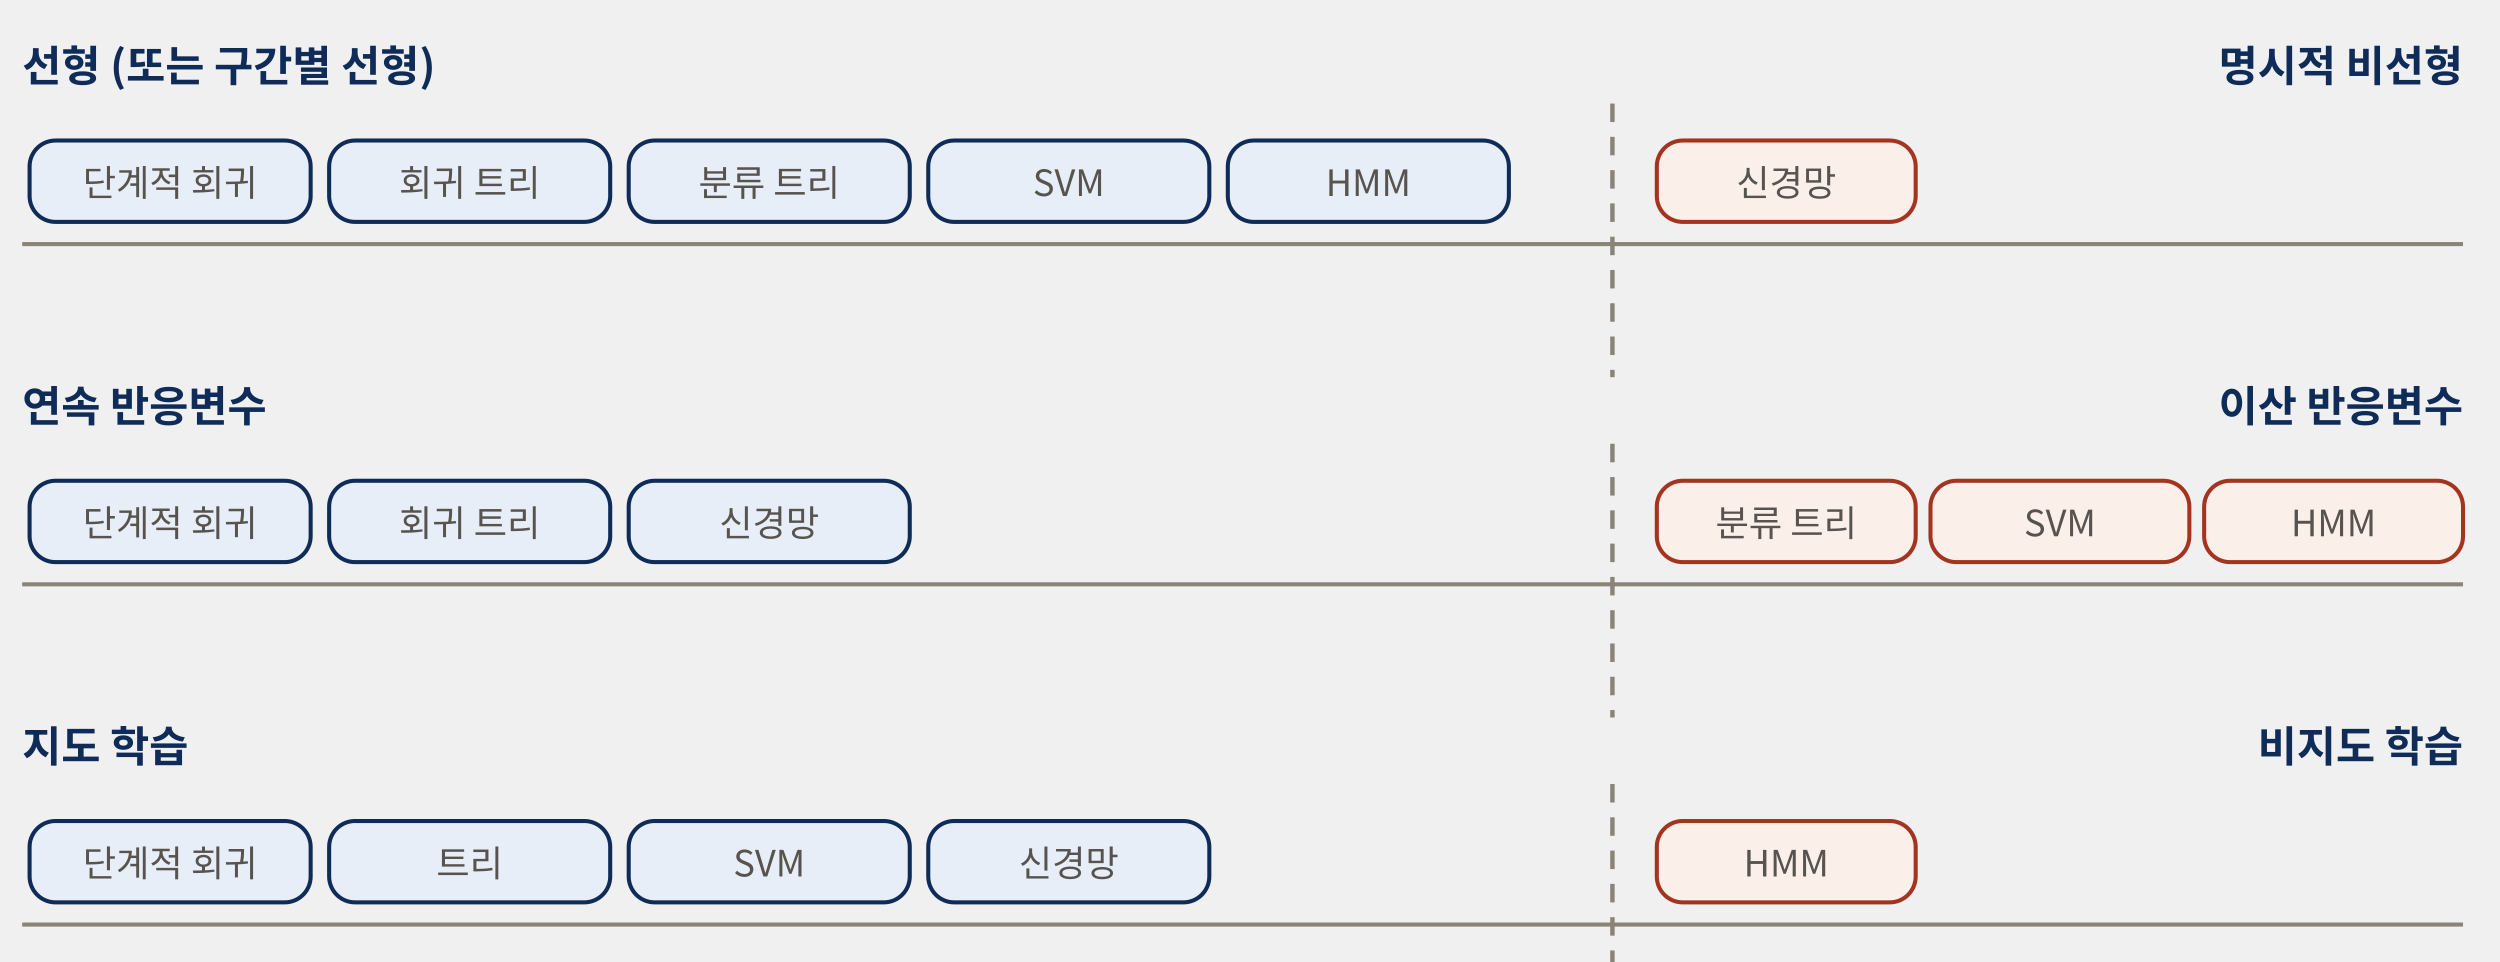
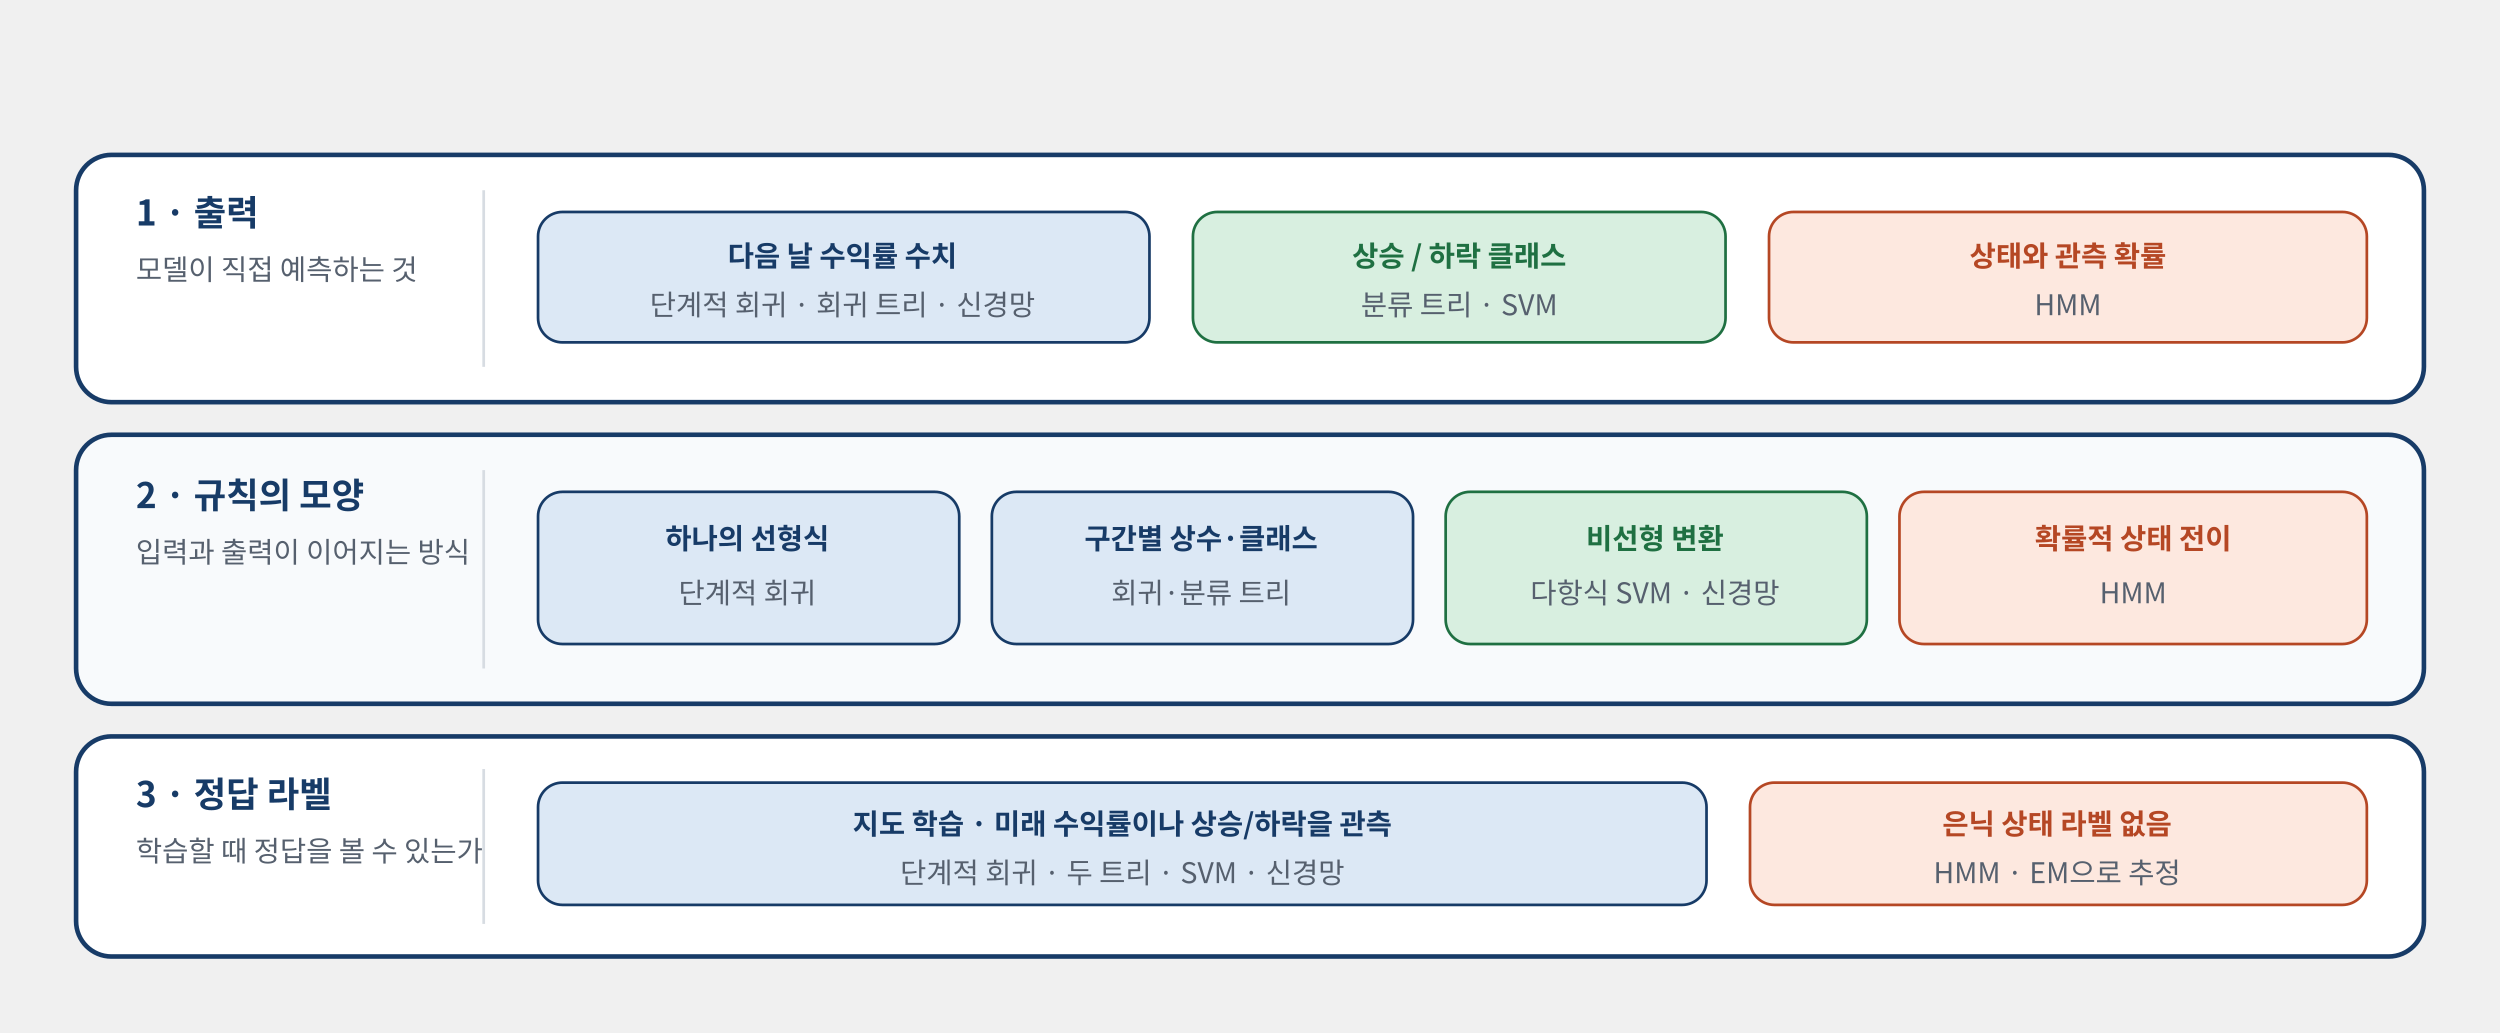
- <svg xmlns="http://www.w3.org/2000/svg" viewBox="34 24 676 260" font-family="Noto Sans CJK KR,Apple SD Gothic Neo,Malgun Gothic,Noto Sans KR,NanumGothic,Inter,system-ui,sans-serif" role="img">
+ <svg xmlns="http://www.w3.org/2000/svg" viewBox="0 0 920 380" role="img" aria-labelledby="title desc" font-family="Noto Sans CJK KR,Apple SD Gothic Neo,Malgun Gothic,Noto Sans KR,NanumGothic,Inter,system-ui,sans-serif">
  <defs>
-     <marker id="ah" markerWidth="9" markerHeight="9" refX="7" refY="3" orient="auto">
-       <path d="M0,0 L7,3 L0,6 Z" fill="#0F2C59" />
-     </marker>
-     <marker id="ahr" markerWidth="9" markerHeight="9" refX="7" refY="3" orient="auto">
-       <path d="M0,0 L7,3 L0,6 Z" fill="#A3341F" />
-     </marker>
-     <marker id="ahg" markerWidth="9" markerHeight="9" refX="7" refY="3" orient="auto">
-       <path d="M0,0 L7,3 L0,6 Z" fill="#1B6B3A" />
-     </marker>
-     <style>
-       .t{fill:#0F0F10;font-size:13px;font-weight:700;text-anchor:middle}
-       .tl{fill:#0F0F10;font-size:12.5px;font-weight:700;text-anchor:start}
-       .s{fill:#57534E;font-size:10.5px;text-anchor:middle}
-       .sl{fill:#57534E;font-size:10.5px;text-anchor:start}
-       .sr{fill:#57534E;font-size:10.5px;text-anchor:end}
-       .lab{fill:#0F2C59;font-size:11.5px;font-weight:700;text-anchor:middle}
-       .labl{fill:#0F2C59;font-size:11.5px;font-weight:700;text-anchor:start}
-       .box{fill:#fff;stroke:#0F2C59;stroke-width:1.4}
-       .key{fill:#0F2C59;stroke:#0F2C59}
-       .tk{fill:#fff;font-size:13px;font-weight:700;text-anchor:middle}
-       .sk{fill:#C7D2E6;font-size:10.5px;text-anchor:middle}
-       .good{fill:#E8F1EA;stroke:#1B6B3A;stroke-width:1.4}
-       .goodt{fill:#1B6B3A;font-size:11px;font-weight:700;text-anchor:middle}
-       .warn{fill:#FBEFEA;stroke:#A3341F;stroke-width:1.4}
-       .warnt{fill:#A3341F;font-size:11px;font-weight:700;text-anchor:middle}
-       .muted{fill:#F3F1EC;stroke:#8A8377;stroke-width:1.3}
-       .mutedt{fill:#6B6357;font-size:10.5px;font-weight:700;text-anchor:middle}
-       .a{stroke:#0F2C59;stroke-width:1.4;fill:none;marker-end:url(#ah)}
-       .ar{stroke:#A3341F;stroke-width:1.4;fill:none;marker-end:url(#ahr)}
-       .ag{stroke:#1B6B3A;stroke-width:1.4;fill:none;marker-end:url(#ahg)}
-       .plain{stroke:#0F2C59;stroke-width:1.3;fill:none}
-       .axis{stroke:#8A8377;stroke-width:1.1;fill:none}
-       .grid{stroke:#E7E5E4;stroke-width:1;fill:none}
-       .ln{stroke:#0F2C59;stroke-width:2.2;fill:none;stroke-linejoin:round;stroke-linecap:round}
-       .lnr{stroke:#A3341F;stroke-width:2.2;fill:none;stroke-linejoin:round;stroke-linecap:round}
-       .lng{stroke:#1B6B3A;stroke-width:2.2;fill:none;stroke-linejoin:round;stroke-linecap:round}
-       .lnthin{stroke:#9AA9C4;stroke-width:1.1;fill:none;stroke-linejoin:round}
-       .dash{stroke:#8A8377;stroke-width:1.2;fill:none;stroke-dasharray:5 4}
-       .band{fill:#0F2C59;opacity:.07}
-       .bandr{fill:#A3341F;opacity:.09}
-       .edge{fill:none;stroke:#0F2C59;stroke-width:1.3}
-       .halo{paint-order:stroke fill;stroke:#FAFAF9;stroke-width:3.5px;stroke-linejoin:round}
-       .an-s{text-anchor:start}
-       .an-m{text-anchor:middle}
-       .an-e{text-anchor:end}
-     </style>
+     <style>.head{fill:#101828;font-size:16px;font-weight:700}.row{fill:#fff;stroke:#173b67;stroke-width:1.7}.row2{fill:#f8fafc;stroke:#173b67;stroke-width:1.7}.label{fill:#173b67;font-size:13px;font-weight:700}.body{fill:#56606e;font-size:10.5px}.chip1{fill:#dce8f5;stroke:#173b67;stroke-width:1}.chip2{fill:#d8efe0;stroke:#1f7042;stroke-width:1}.chip3{fill:#fde8df;stroke:#b54724;stroke-width:1}.t1{fill:#173b67;font-size:10.5px;font-weight:700}.t2{fill:#1f7042;font-size:10.5px;font-weight:700}.t3{fill:#b54724;font-size:10.5px;font-weight:700}.divider{stroke:#d7dce2;stroke-width:1}</style>
  </defs>
-   <path class="axis" d="M40,90 H700" />
-   <path class="dash" d="M470,52 V126" />
-   <text class="lab an-s" x="40" y="46">선형 (또는 구간별 선형)</text>
-   <text class="lab an-e" x="700" y="46" fill="#A3341F">명시적 비선형</text>
-   <rect x="42" y="62" width="76" height="22" rx="7" fill="#E8EEF7" stroke="#0F2C59" stroke-width="1.1" />
-   <text class="s an-m" x="80" y="77" style="font-size:9.8px">단계적 회귀</text>
-   <rect x="123" y="62" width="76" height="22" rx="7" fill="#E8EEF7" stroke="#0F2C59" stroke-width="1.1" />
-   <text class="s an-m" x="161" y="77" style="font-size:9.8px">회귀 트리</text>
-   <rect x="204" y="62" width="76" height="22" rx="7" fill="#E8EEF7" stroke="#0F2C59" stroke-width="1.1" />
-   <text class="s an-m" x="242" y="77" style="font-size:9.8px">분류 트리</text>
-   <rect x="285" y="62" width="76" height="22" rx="7" fill="#E8EEF7" stroke="#0F2C59" stroke-width="1.1" />
-   <text class="s an-m" x="323" y="77" style="font-size:9.8px">SVM</text>
-   <rect x="366" y="62" width="76" height="22" rx="7" fill="#E8EEF7" stroke="#0F2C59" stroke-width="1.1" />
-   <text class="s an-m" x="404" y="77" style="font-size:9.8px">HMM</text>
-   <rect x="482" y="62" width="70" height="22" rx="7" fill="#FBEFEA" stroke="#A3341F" stroke-width="1.1" />
-   <text class="s an-m" x="517" y="77" style="font-size:9.8px">신경망</text>
-   <path class="axis" d="M40,182 H700" />
-   <path class="dash" d="M470,144 V218" />
-   <text class="lab an-s" x="40" y="138">연속 반응변수</text>
-   <text class="lab an-e" x="700" y="138" fill="#A3341F">이산 반응변수</text>
-   <rect x="42" y="154" width="76" height="22" rx="7" fill="#E8EEF7" stroke="#0F2C59" stroke-width="1.1" />
-   <text class="s an-m" x="80" y="169" style="font-size:9.8px">단계적 회귀</text>
-   <rect x="123" y="154" width="76" height="22" rx="7" fill="#E8EEF7" stroke="#0F2C59" stroke-width="1.1" />
-   <text class="s an-m" x="161" y="169" style="font-size:9.8px">회귀 트리</text>
-   <rect x="204" y="154" width="76" height="22" rx="7" fill="#E8EEF7" stroke="#0F2C59" stroke-width="1.1" />
-   <text class="s an-m" x="242" y="169" style="font-size:9.8px">신경망</text>
-   <rect x="482" y="154" width="70" height="22" rx="7" fill="#FBEFEA" stroke="#A3341F" stroke-width="1.1" />
-   <text class="s an-m" x="517" y="169" style="font-size:9.8px">분류 트리</text>
-   <rect x="556" y="154" width="70" height="22" rx="7" fill="#FBEFEA" stroke="#A3341F" stroke-width="1.1" />
-   <text class="s an-m" x="591" y="169" style="font-size:9.8px">SVM</text>
-   <rect x="630" y="154" width="70" height="22" rx="7" fill="#FBEFEA" stroke="#A3341F" stroke-width="1.1" />
-   <text class="s an-m" x="665" y="169" style="font-size:9.8px">HMM</text>
-   <path class="axis" d="M40,274 H700" />
-   <path class="dash" d="M470,236 V310" />
-   <text class="lab an-s" x="40" y="230">지도 학습</text>
-   <text class="lab an-e" x="700" y="230" fill="#A3341F">비지도 학습</text>
-   <rect x="42" y="246" width="76" height="22" rx="7" fill="#E8EEF7" stroke="#0F2C59" stroke-width="1.1" />
-   <text class="s an-m" x="80" y="261" style="font-size:9.8px">단계적 회귀</text>
-   <rect x="123" y="246" width="76" height="22" rx="7" fill="#E8EEF7" stroke="#0F2C59" stroke-width="1.1" />
-   <text class="s an-m" x="161" y="261" style="font-size:9.8px">트리</text>
-   <rect x="204" y="246" width="76" height="22" rx="7" fill="#E8EEF7" stroke="#0F2C59" stroke-width="1.1" />
-   <text class="s an-m" x="242" y="261" style="font-size:9.8px">SVM</text>
-   <rect x="285" y="246" width="76" height="22" rx="7" fill="#E8EEF7" stroke="#0F2C59" stroke-width="1.1" />
-   <text class="s an-m" x="323" y="261" style="font-size:9.8px">신경망</text>
-   <rect x="482" y="246" width="70" height="22" rx="7" fill="#FBEFEA" stroke="#A3341F" stroke-width="1.1" />
-   <text class="s an-m" x="517" y="261" style="font-size:9.8px">HMM</text>
+   <rect x="28" y="57" width="864" height="91" rx="13" class="row" />
+   <text x="50" y="83" class="label">1 · 출력</text>
+   <text x="50" y="103" class="body">모델이 직접 예측하는 것</text>
+   <line x1="178" y1="70" x2="178" y2="135" class="divider" />
+   <rect x="198" y="78" width="225" height="48" rx="9" class="chip1" />
+   <text x="310" y="98" text-anchor="middle" class="t1">다음 날 수익률 수치</text>
+   <text x="310" y="116" text-anchor="middle" class="body">단계적 회귀 · 회귀 트리 · 신경망</text>
+   <rect x="439" y="78" width="196" height="48" rx="9" class="chip2" />
+   <text x="537" y="98" text-anchor="middle" class="t2">상승 / 하락 클래스</text>
+   <text x="537" y="116" text-anchor="middle" class="body">분류 트리 · SVM</text>
+   <rect x="651" y="78" width="220" height="48" rx="9" class="chip3" />
+   <text x="761" y="98" text-anchor="middle" class="t3">상태와 관측 확률</text>
+   <text x="761" y="116" text-anchor="middle" class="body">HMM</text>
+   <rect x="28" y="160" width="864" height="99" rx="13" class="row2" />
+   <text x="50" y="187" class="label">2 · 규칙의 모양</text>
+   <text x="50" y="207" class="body">입력과 출력이 이어지는 방식</text>
+   <line x1="178" y1="173" x2="178" y2="246" class="divider" />
+   <rect x="198" y="181" width="155" height="56" rx="9" class="chip1" />
+   <text x="275" y="202" text-anchor="middle" class="t1">하나의 선형식</text>
+   <text x="275" y="222" text-anchor="middle" class="body">단계적 회귀</text>
+   <rect x="365" y="181" width="155" height="56" rx="9" class="chip1" />
+   <text x="442" y="202" text-anchor="middle" class="t1">구간별 상수·클래스</text>
+   <text x="442" y="222" text-anchor="middle" class="body">회귀·분류 트리</text>
+   <rect x="532" y="181" width="155" height="56" rx="9" class="chip2" />
+   <text x="609" y="202" text-anchor="middle" class="t2">비선형 변환</text>
+   <text x="609" y="222" text-anchor="middle" class="body">다항식 SVM · 신경망</text>
+   <rect x="699" y="181" width="172" height="56" rx="9" class="chip3" />
+   <text x="785" y="202" text-anchor="middle" class="t3">확률적 상태 전이</text>
+   <text x="785" y="222" text-anchor="middle" class="body">HMM</text>
+   <rect x="28" y="271" width="864" height="81" rx="13" class="row" />
+   <text x="50" y="297" class="label">3 · 정답 라벨</text>
+   <text x="50" y="317" class="body">학습할 때 정답을 볼 수 있는가</text>
+   <line x1="178" y1="283" x2="178" y2="340" class="divider" />
+   <rect x="198" y="288" width="430" height="45" rx="9" class="chip1" />
+   <text x="413" y="307" text-anchor="middle" class="t1">지도 학습 · 미래 수익률이나 상승/하락을 관측</text>
+   <text x="413" y="325" text-anchor="middle" class="body">단계적 회귀 · 두 트리 · SVM · 신경망</text>
+   <rect x="644" y="288" width="227" height="45" rx="9" class="chip3" />
+   <text x="757" y="307" text-anchor="middle" class="t3">은닉 상태 라벨 없음</text>
+   <text x="757" y="325" text-anchor="middle" class="body">HMM · EM으로 추정</text>
</svg>
